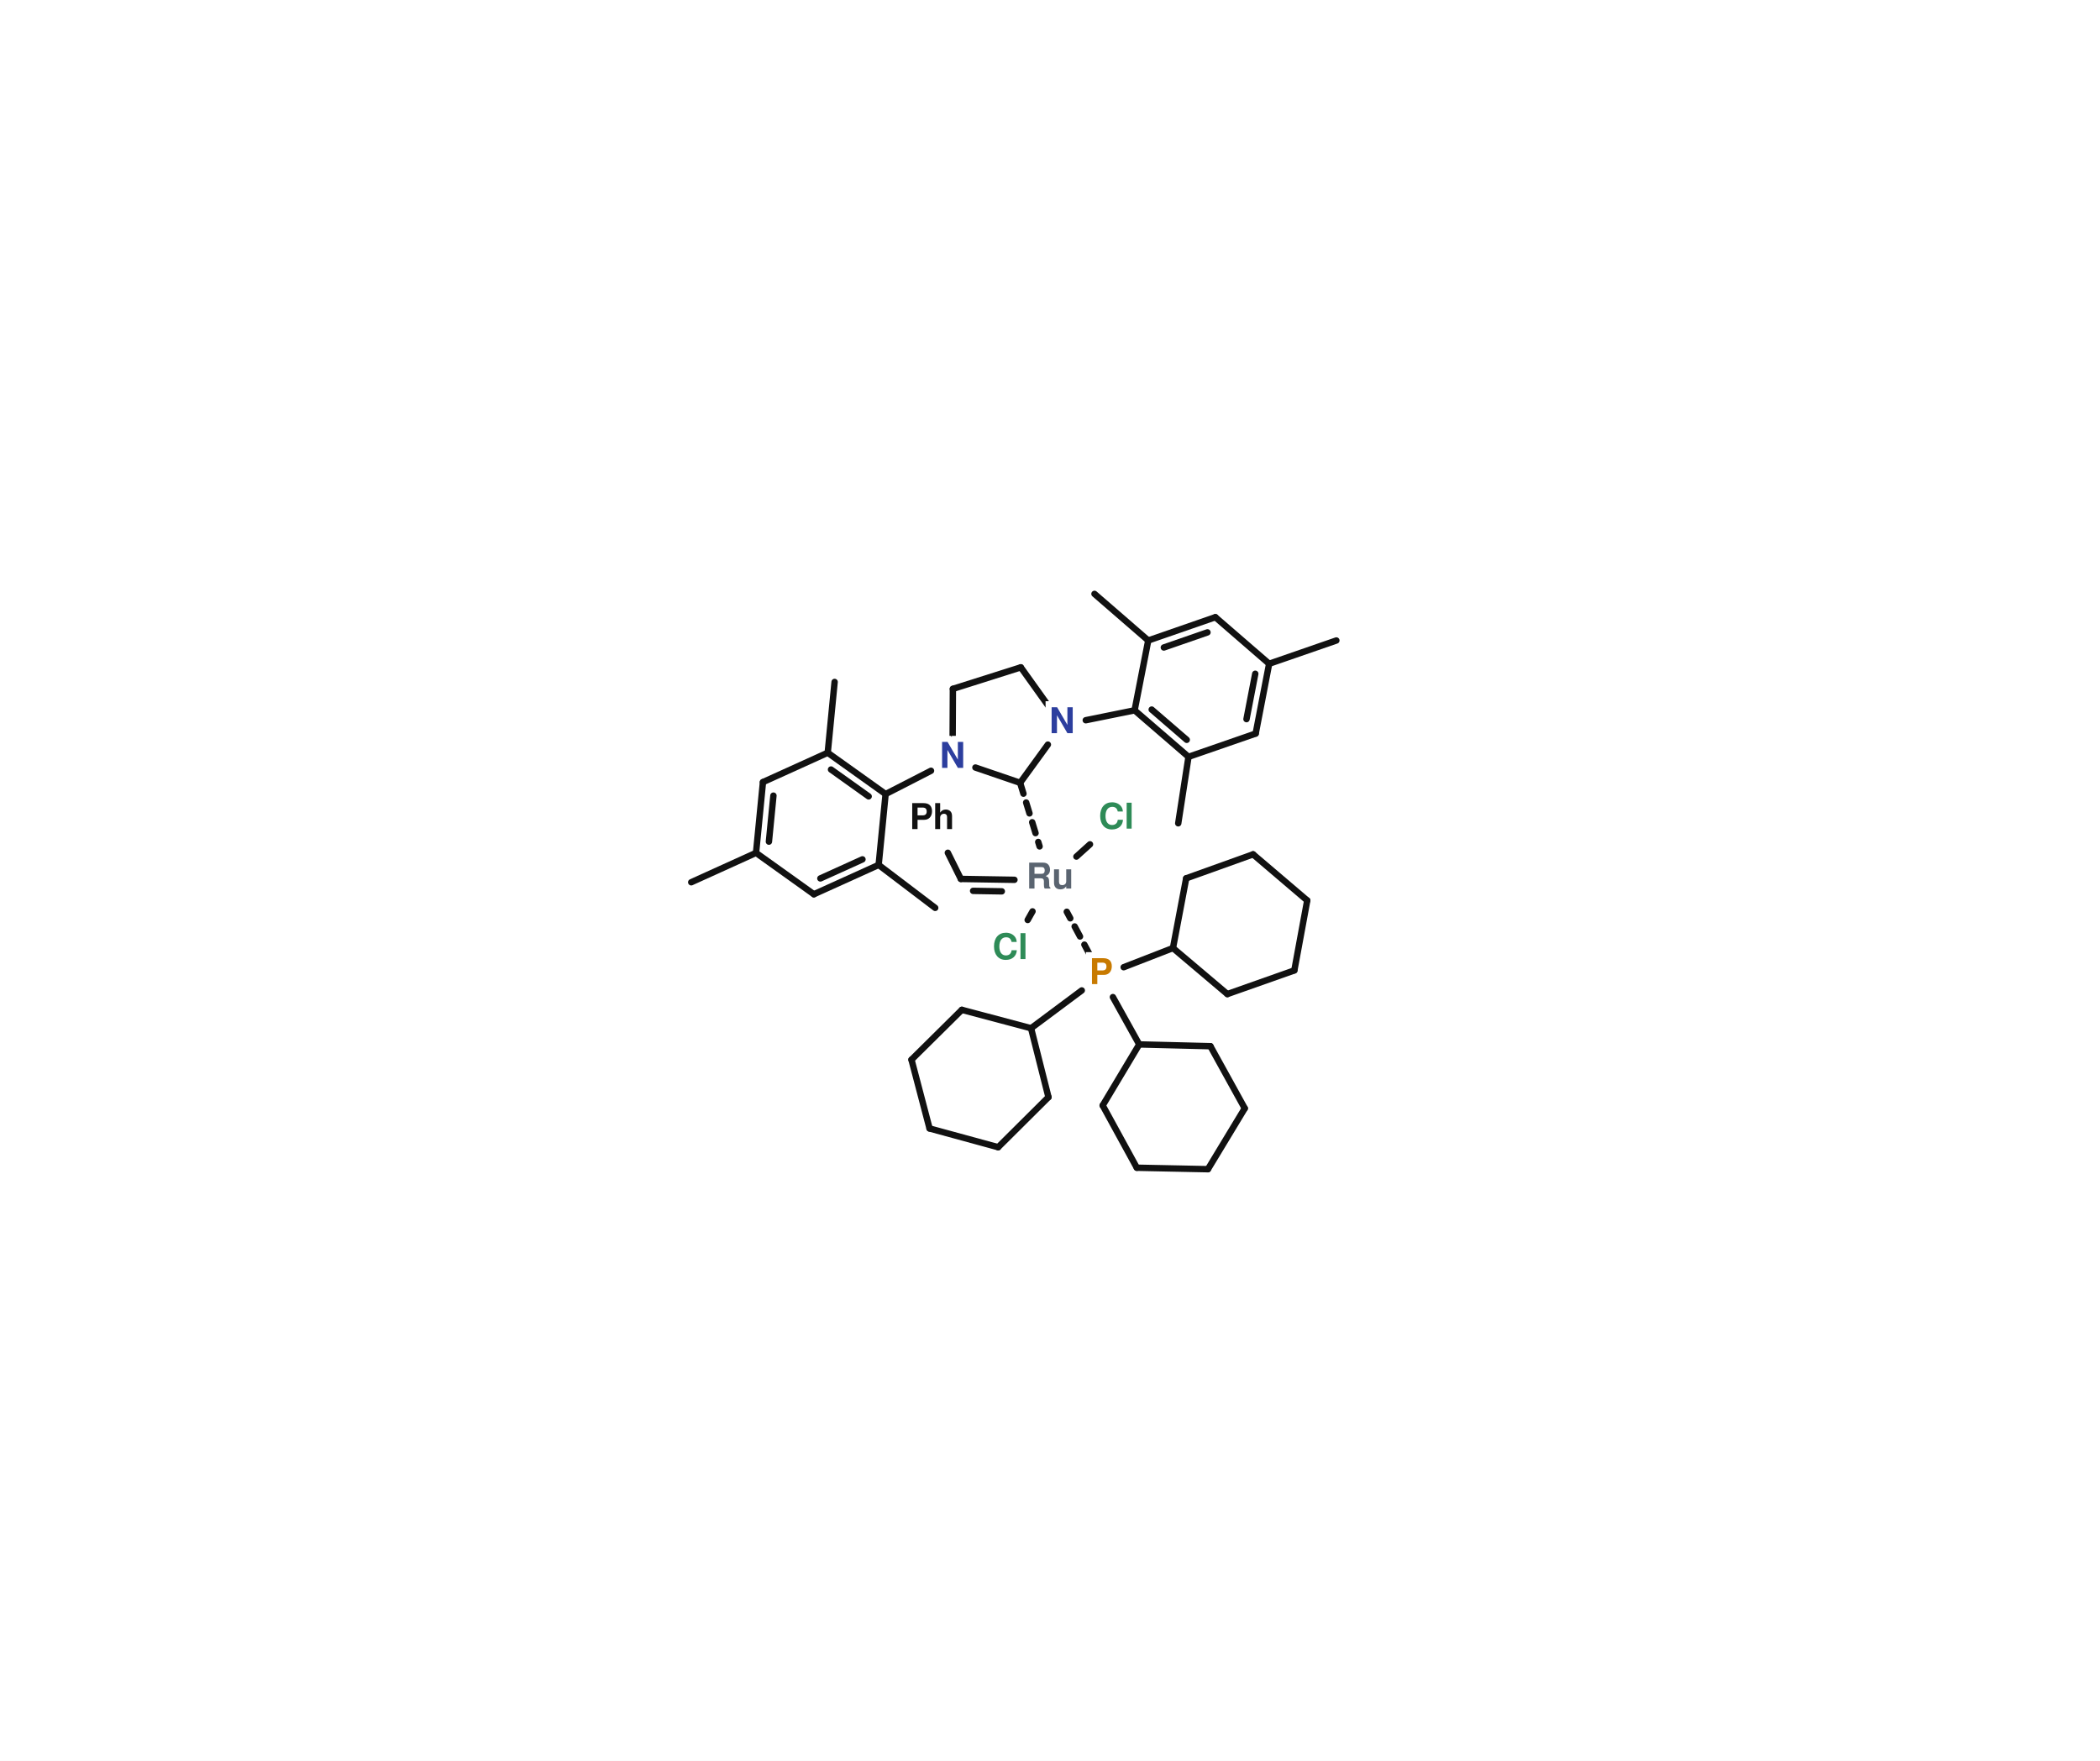
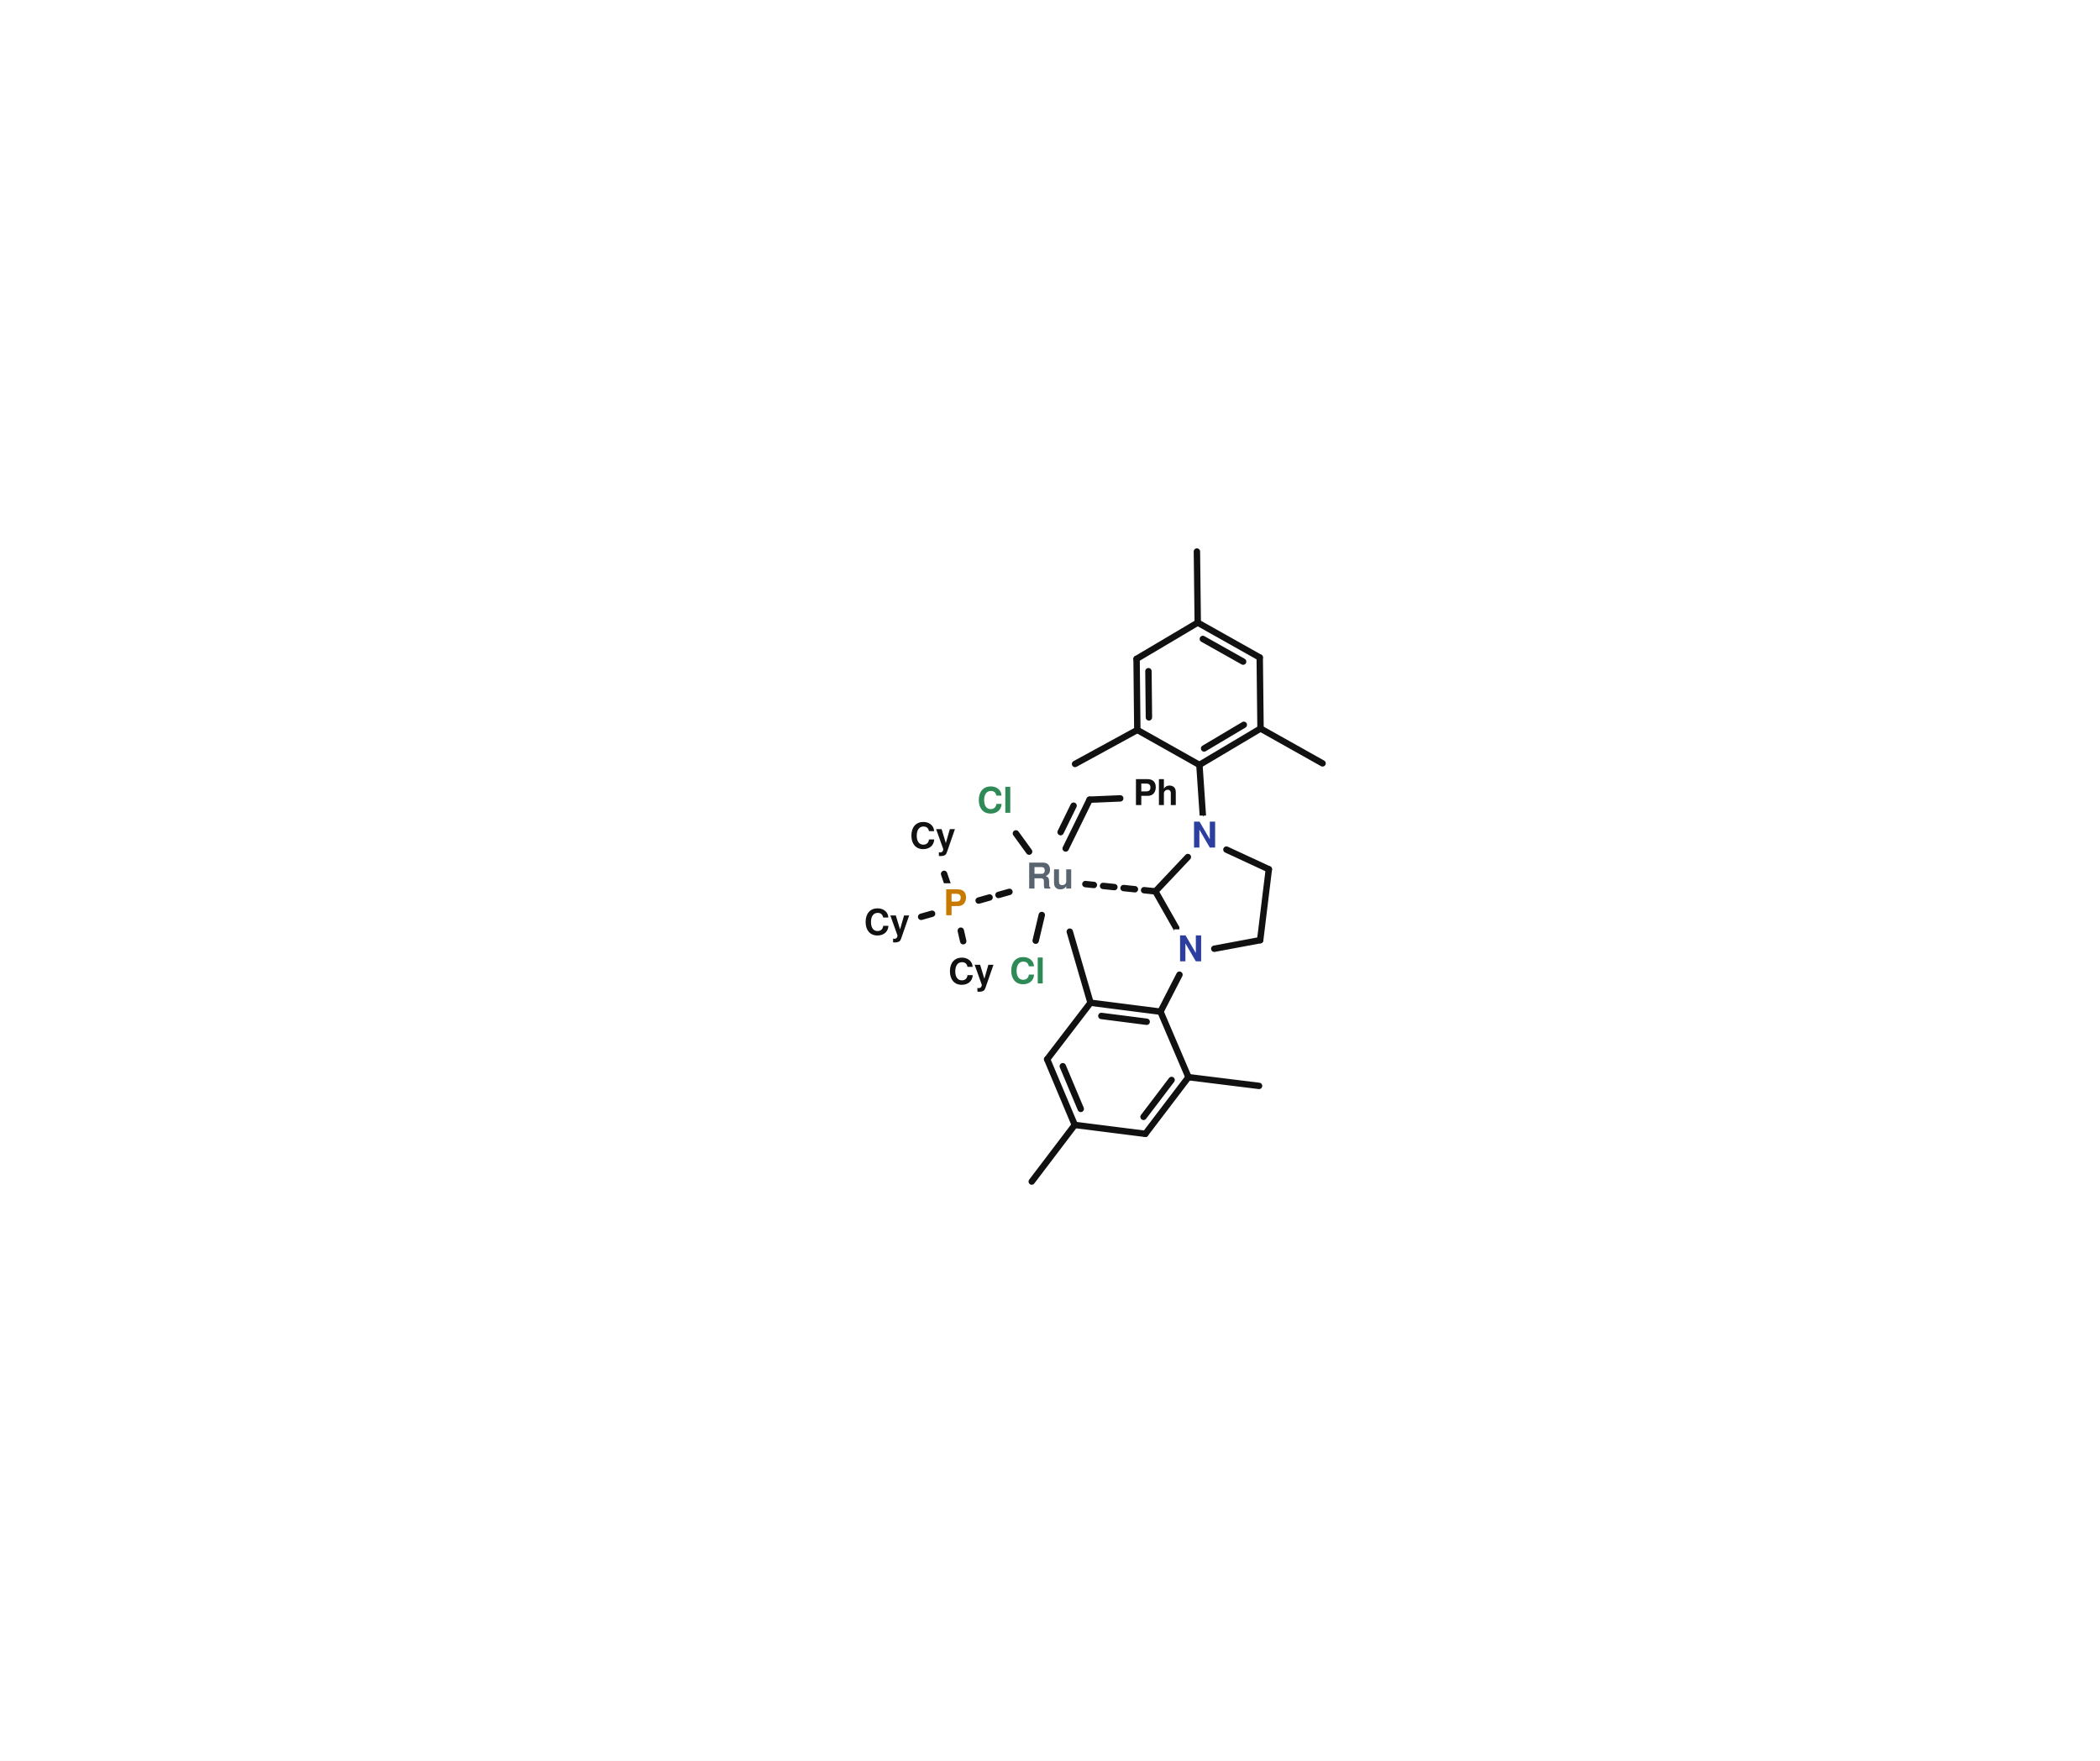
<svg xmlns="http://www.w3.org/2000/svg" width="1240" height="1040" viewBox="0 0 1240 1040">
  <rect width="1240" height="1040" fill="#ffffff" />
  <g stroke-linecap="round" stroke-linejoin="round">
-     <line x1="602.36" y1="462.35" x2="575.96" y2="453.33" stroke="#111" stroke-width="3.78" />
-     <line x1="602.36" y1="462.35" x2="618.74" y2="439.79" stroke="#111" stroke-width="3.78" />
-     <line x1="562.52" y1="434.44" x2="562.66" y2="406.87" stroke="#111" stroke-width="3.78" />
-     <line x1="562.66" y1="406.87" x2="602.77" y2="394.16" stroke="#111" stroke-width="3.78" />
-     <line x1="602.77" y1="394.16" x2="618.82" y2="416.61" stroke="#111" stroke-width="3.78" />
-     <line x1="522.93" y1="469.00" x2="488.75" y2="444.60" stroke="#111" stroke-width="3.78" />
-     <line x1="512.92" y1="470.37" x2="490.70" y2="454.51" stroke="#111" stroke-width="3.78" />
-     <line x1="488.75" y1="444.60" x2="450.51" y2="461.94" stroke="#111" stroke-width="3.78" />
-     <line x1="450.51" y1="461.94" x2="446.42" y2="503.74" stroke="#111" stroke-width="3.78" />
-     <line x1="456.69" y1="469.93" x2="454.03" y2="497.10" stroke="#111" stroke-width="3.78" />
-     <line x1="446.42" y1="503.74" x2="480.57" y2="528.17" stroke="#111" stroke-width="3.78" />
-     <line x1="480.57" y1="528.17" x2="518.82" y2="510.85" stroke="#111" stroke-width="3.78" />
-     <line x1="484.41" y1="518.83" x2="509.26" y2="507.57" stroke="#111" stroke-width="3.78" />
-     <line x1="518.82" y1="510.85" x2="522.93" y2="469.00" stroke="#111" stroke-width="3.78" />
-     <line x1="549.74" y1="455.24" x2="522.93" y2="469.00" stroke="#111" stroke-width="3.78" />
-     <line x1="488.75" y1="444.60" x2="492.82" y2="402.79" stroke="#111" stroke-width="3.78" />
-     <line x1="446.42" y1="503.74" x2="408.16" y2="521.09" stroke="#111" stroke-width="3.78" />
-     <line x1="518.82" y1="510.85" x2="552.21" y2="536.22" stroke="#111" stroke-width="3.78" />
-     <line x1="669.96" y1="419.54" x2="701.78" y2="447.01" stroke="#111" stroke-width="3.78" />
-     <line x1="680.05" y1="419.10" x2="700.74" y2="436.96" stroke="#111" stroke-width="3.78" />
-     <line x1="701.78" y1="447.01" x2="741.45" y2="433.27" stroke="#111" stroke-width="3.78" />
-     <line x1="741.45" y1="433.27" x2="749.40" y2="392.04" stroke="#111" stroke-width="3.78" />
-     <line x1="736.03" y1="424.74" x2="741.20" y2="397.95" stroke="#111" stroke-width="3.78" />
-     <line x1="749.40" y1="392.04" x2="717.65" y2="364.54" stroke="#111" stroke-width="3.78" />
-     <line x1="717.65" y1="364.54" x2="678.01" y2="378.29" stroke="#111" stroke-width="3.78" />
-     <line x1="712.98" y1="373.50" x2="687.22" y2="382.43" stroke="#111" stroke-width="3.78" />
-     <line x1="678.01" y1="378.29" x2="669.96" y2="419.54" stroke="#111" stroke-width="3.78" />
-     <line x1="641.12" y1="425.39" x2="669.96" y2="419.54" stroke="#111" stroke-width="3.78" />
-     <line x1="701.78" y1="447.01" x2="695.72" y2="486.27" stroke="#111" stroke-width="3.78" />
-     <line x1="749.40" y1="392.04" x2="789.08" y2="378.30" stroke="#111" stroke-width="3.78" />
-     <line x1="678.01" y1="378.29" x2="646.27" y2="350.77" stroke="#111" stroke-width="3.78" />
-     <line x1="567.36" y1="519.13" x2="559.68" y2="503.67" stroke="#111" stroke-width="3.78" />
-     <line x1="599.00" y1="519.65" x2="567.36" y2="519.13" stroke="#111" stroke-width="3.78" />
-     <line x1="591.54" y1="526.46" x2="574.60" y2="526.18" stroke="#111" stroke-width="3.78" />
-     <line x1="608.82" y1="607.31" x2="567.95" y2="596.45" stroke="#111" stroke-width="3.78" />
-     <line x1="567.95" y1="596.45" x2="538.21" y2="625.89" stroke="#111" stroke-width="3.78" />
-     <line x1="538.21" y1="625.89" x2="548.88" y2="666.51" stroke="#111" stroke-width="3.78" />
-     <line x1="548.88" y1="666.51" x2="589.39" y2="677.58" stroke="#111" stroke-width="3.78" />
-     <line x1="589.39" y1="677.58" x2="619.10" y2="648.02" stroke="#111" stroke-width="3.78" />
-     <line x1="619.10" y1="648.02" x2="608.82" y2="607.31" stroke="#111" stroke-width="3.78" />
-     <line x1="638.76" y1="584.98" x2="608.82" y2="607.31" stroke="#111" stroke-width="3.78" />
-     <line x1="692.61" y1="559.96" x2="724.73" y2="587.13" stroke="#111" stroke-width="3.78" />
-     <line x1="724.73" y1="587.13" x2="764.28" y2="573.16" stroke="#111" stroke-width="3.78" />
-     <line x1="764.28" y1="573.16" x2="771.89" y2="531.85" stroke="#111" stroke-width="3.78" />
-     <line x1="771.89" y1="531.85" x2="739.92" y2="504.60" stroke="#111" stroke-width="3.78" />
-     <line x1="739.92" y1="504.60" x2="700.41" y2="518.78" stroke="#111" stroke-width="3.78" />
-     <line x1="700.41" y1="518.78" x2="692.61" y2="559.96" stroke="#111" stroke-width="3.78" />
-     <line x1="663.51" y1="571.27" x2="692.61" y2="559.96" stroke="#111" stroke-width="3.78" />
-     <line x1="672.69" y1="616.87" x2="651.11" y2="652.92" stroke="#111" stroke-width="3.78" />
-     <line x1="651.11" y1="652.92" x2="671.26" y2="689.71" stroke="#111" stroke-width="3.78" />
-     <line x1="671.26" y1="689.71" x2="713.26" y2="690.57" stroke="#111" stroke-width="3.78" />
-     <line x1="713.26" y1="690.57" x2="735.00" y2="654.63" stroke="#111" stroke-width="3.78" />
-     <line x1="735.00" y1="654.63" x2="714.72" y2="617.92" stroke="#111" stroke-width="3.78" />
-     <line x1="714.72" y1="617.92" x2="672.69" y2="616.87" stroke="#111" stroke-width="3.78" />
-     <line x1="657.15" y1="588.92" x2="672.69" y2="616.87" stroke="#111" stroke-width="3.78" />
-     <line x1="643.47" y1="563.86" x2="629.91" y2="538.52" stroke="#111" stroke-width="3.78" stroke-dasharray="6.72,5.46" />
-     <line x1="635.59" y1="505.93" x2="643.61" y2="498.69" stroke="#111" stroke-width="3.78" />
-     <line x1="609.68" y1="538.29" x2="606.82" y2="543.37" stroke="#111" stroke-width="3.78" />
-     <line x1="602.36" y1="462.35" x2="613.86" y2="499.92" stroke="#111" stroke-width="3.78" stroke-dasharray="6.72,5.46" />
+     <line x1="682.25" y1="526.48" x2="695.92" y2="550.56" stroke="#111" stroke-width="3.78" />
+     <line x1="682.25" y1="526.48" x2="701.41" y2="506.18" stroke="#111" stroke-width="3.78" />
+     <line x1="717.00" y1="560.36" x2="744.10" y2="555.30" stroke="#111" stroke-width="3.78" />
+     <line x1="744.10" y1="555.30" x2="749.22" y2="513.42" stroke="#111" stroke-width="3.78" />
+     <line x1="749.22" y1="513.42" x2="724.17" y2="501.80" stroke="#111" stroke-width="3.78" />
+     <line x1="685.24" y1="597.53" x2="643.92" y2="592.25" stroke="#111" stroke-width="3.78" />
+     <line x1="677.08" y1="603.48" x2="650.33" y2="600.06" stroke="#111" stroke-width="3.78" />
+     <line x1="643.92" y1="592.25" x2="618.32" y2="625.66" stroke="#111" stroke-width="3.78" />
+     <line x1="618.32" y1="625.66" x2="634.62" y2="664.42" stroke="#111" stroke-width="3.78" />
+     <line x1="627.55" y1="629.75" x2="638.16" y2="654.96" stroke="#111" stroke-width="3.78" />
+     <line x1="634.62" y1="664.42" x2="676.30" y2="669.69" stroke="#111" stroke-width="3.78" />
+     <line x1="676.30" y1="669.69" x2="701.76" y2="636.21" stroke="#111" stroke-width="3.78" />
+     <line x1="675.23" y1="659.65" x2="691.79" y2="637.87" stroke="#111" stroke-width="3.78" />
+     <line x1="701.76" y1="636.21" x2="685.24" y2="597.53" stroke="#111" stroke-width="3.78" />
+     <line x1="696.45" y1="575.69" x2="685.24" y2="597.53" stroke="#111" stroke-width="3.78" />
+     <line x1="643.92" y1="592.25" x2="631.68" y2="550.27" stroke="#111" stroke-width="3.78" />
+     <line x1="634.62" y1="664.42" x2="609.22" y2="697.87" stroke="#111" stroke-width="3.78" />
+     <line x1="701.76" y1="636.21" x2="743.44" y2="641.37" stroke="#111" stroke-width="3.78" />
+     <line x1="708.22" y1="451.77" x2="744.31" y2="430.31" stroke="#111" stroke-width="3.78" />
+     <line x1="710.99" y1="442.06" x2="734.45" y2="428.11" stroke="#111" stroke-width="3.78" />
+     <line x1="744.31" y1="430.31" x2="743.84" y2="388.33" stroke="#111" stroke-width="3.78" />
+     <line x1="743.84" y1="388.33" x2="707.24" y2="367.75" stroke="#111" stroke-width="3.78" />
+     <line x1="734.04" y1="390.77" x2="710.25" y2="377.39" stroke="#111" stroke-width="3.78" />
+     <line x1="707.24" y1="367.75" x2="671.12" y2="389.16" stroke="#111" stroke-width="3.78" />
+     <line x1="671.12" y1="389.16" x2="671.56" y2="431.14" stroke="#111" stroke-width="3.78" />
+     <line x1="678.13" y1="396.44" x2="678.41" y2="423.72" stroke="#111" stroke-width="3.78" />
+     <line x1="671.56" y1="431.14" x2="708.22" y2="451.77" stroke="#111" stroke-width="3.78" />
+     <line x1="710.24" y1="481.55" x2="708.22" y2="451.77" stroke="#111" stroke-width="3.78" />
+     <line x1="744.31" y1="430.31" x2="780.94" y2="450.87" stroke="#111" stroke-width="3.78" />
+     <line x1="707.24" y1="367.75" x2="706.75" y2="325.75" stroke="#111" stroke-width="3.78" />
+     <line x1="671.56" y1="431.14" x2="634.79" y2="451.22" stroke="#111" stroke-width="3.78" />
+     <line x1="643.39" y1="472.32" x2="661.47" y2="471.56" stroke="#111" stroke-width="3.78" />
+     <line x1="629.25" y1="501.15" x2="643.39" y2="472.32" stroke="#111" stroke-width="3.78" />
+     <line x1="626.27" y1="491.50" x2="633.93" y2="475.86" stroke="#111" stroke-width="3.78" />
+     <line x1="559.54" y1="522.25" x2="557.47" y2="516.14" stroke="#111" stroke-width="3.78" />
+     <line x1="567.33" y1="549.69" x2="568.76" y2="555.91" stroke="#111" stroke-width="3.78" />
+     <line x1="550.38" y1="539.68" x2="543.91" y2="541.51" stroke="#111" stroke-width="3.78" />
+     <line x1="577.86" y1="531.90" x2="599.79" y2="525.71" stroke="#111" stroke-width="3.78" stroke-dasharray="6.72,5.46" />
+     <line x1="615.15" y1="540.43" x2="611.55" y2="555.61" stroke="#111" stroke-width="3.78" />
+     <line x1="607.67" y1="503.00" x2="599.87" y2="492.24" stroke="#111" stroke-width="3.78" />
+     <line x1="682.25" y1="526.48" x2="640.89" y2="522.17" stroke="#111" stroke-width="3.78" stroke-dasharray="6.72,5.46" />
  </g>
-   <text x="562.44" y="448.72" text-anchor="middle" dominant-baseline="central" font-family="Helvetica, Arial, sans-serif" font-size="21.0" font-weight="600" stroke="#ffffff" stroke-width="7.14" fill="#ffffff">N</text>
-   <text x="562.44" y="448.72" text-anchor="middle" dominant-baseline="central" font-family="Helvetica, Arial, sans-serif" font-size="21.0" font-weight="600" fill="#2c3e9e">N</text>
-   <text x="627.12" y="428.23" text-anchor="middle" dominant-baseline="central" font-family="Helvetica, Arial, sans-serif" font-size="21.0" font-weight="600" stroke="#ffffff" stroke-width="7.14" fill="#ffffff">N</text>
-   <text x="627.12" y="428.23" text-anchor="middle" dominant-baseline="central" font-family="Helvetica, Arial, sans-serif" font-size="21.0" font-weight="600" fill="#2c3e9e">N</text>
+   <text x="702.96" y="562.98" text-anchor="middle" dominant-baseline="central" font-family="Helvetica, Arial, sans-serif" font-size="21.0" font-weight="600" stroke="#ffffff" stroke-width="7.14" fill="#ffffff">N</text>
+   <text x="702.96" y="562.98" text-anchor="middle" dominant-baseline="central" font-family="Helvetica, Arial, sans-serif" font-size="21.0" font-weight="600" fill="#2c3e9e">N</text>
+   <text x="711.21" y="495.80" text-anchor="middle" dominant-baseline="central" font-family="Helvetica, Arial, sans-serif" font-size="21.0" font-weight="600" stroke="#ffffff" stroke-width="7.14" fill="#ffffff">N</text>
+   <text x="711.21" y="495.80" text-anchor="middle" dominant-baseline="central" font-family="Helvetica, Arial, sans-serif" font-size="21.0" font-weight="600" fill="#2c3e9e">N</text>
  <text x="620.00" y="520.00" text-anchor="middle" dominant-baseline="central" font-family="Helvetica, Arial, sans-serif" font-size="21.0" font-weight="600" stroke="#ffffff" stroke-width="7.14" fill="#ffffff">Ru</text>
  <text x="620.00" y="520.00" text-anchor="middle" dominant-baseline="central" font-family="Helvetica, Arial, sans-serif" font-size="21.0" font-weight="600" fill="#5a6470">Ru</text>
-   <text x="550.34" y="484.86" text-anchor="middle" dominant-baseline="central" font-family="Helvetica, Arial, sans-serif" font-size="21.0" font-weight="600" stroke="#ffffff" stroke-width="7.14" fill="#ffffff">Ph</text>
-   <text x="550.34" y="484.86" text-anchor="middle" dominant-baseline="central" font-family="Helvetica, Arial, sans-serif" font-size="21.0" font-weight="600" fill="#111">Ph</text>
-   <text x="650.20" y="576.45" text-anchor="middle" dominant-baseline="central" font-family="Helvetica, Arial, sans-serif" font-size="21.0" font-weight="600" stroke="#ffffff" stroke-width="7.14" fill="#ffffff">P</text>
-   <text x="650.20" y="576.45" text-anchor="middle" dominant-baseline="central" font-family="Helvetica, Arial, sans-serif" font-size="21.0" font-weight="600" fill="#c87a00">P</text>
-   <text x="659.20" y="484.62" text-anchor="middle" dominant-baseline="central" font-family="Helvetica, Arial, sans-serif" font-size="21.0" font-weight="600" stroke="#ffffff" stroke-width="7.14" fill="#ffffff">Cl</text>
-   <text x="659.20" y="484.62" text-anchor="middle" dominant-baseline="central" font-family="Helvetica, Arial, sans-serif" font-size="21.0" font-weight="600" fill="#2e8b57">Cl</text>
-   <text x="596.51" y="561.66" text-anchor="middle" dominant-baseline="central" font-family="Helvetica, Arial, sans-serif" font-size="21.0" font-weight="600" stroke="#ffffff" stroke-width="7.14" fill="#ffffff">Cl</text>
-   <text x="596.51" y="561.66" text-anchor="middle" dominant-baseline="central" font-family="Helvetica, Arial, sans-serif" font-size="21.0" font-weight="600" fill="#2e8b57">Cl</text>
+   <text x="682.45" y="470.69" text-anchor="middle" dominant-baseline="central" font-family="Helvetica, Arial, sans-serif" font-size="21.0" font-weight="600" stroke="#ffffff" stroke-width="7.14" fill="#ffffff">Ph</text>
+   <text x="682.45" y="470.69" text-anchor="middle" dominant-baseline="central" font-family="Helvetica, Arial, sans-serif" font-size="21.0" font-weight="600" fill="#111">Ph</text>
+   <text x="564.12" y="535.78" text-anchor="middle" dominant-baseline="central" font-family="Helvetica, Arial, sans-serif" font-size="21.0" font-weight="600" stroke="#ffffff" stroke-width="7.14" fill="#ffffff">P</text>
+   <text x="564.12" y="535.78" text-anchor="middle" dominant-baseline="central" font-family="Helvetica, Arial, sans-serif" font-size="21.0" font-weight="600" fill="#c87a00">P</text>
+   <text x="550.74" y="496.24" text-anchor="middle" dominant-baseline="central" font-family="Helvetica, Arial, sans-serif" font-size="21.0" font-weight="600" stroke="#ffffff" stroke-width="7.14" fill="#ffffff">Cy</text>
+   <text x="550.74" y="496.24" text-anchor="middle" dominant-baseline="central" font-family="Helvetica, Arial, sans-serif" font-size="21.0" font-weight="600" fill="#111">Cy</text>
+   <text x="573.49" y="576.37" text-anchor="middle" dominant-baseline="central" font-family="Helvetica, Arial, sans-serif" font-size="21.0" font-weight="600" stroke="#ffffff" stroke-width="7.14" fill="#ffffff">Cy</text>
+   <text x="573.49" y="576.37" text-anchor="middle" dominant-baseline="central" font-family="Helvetica, Arial, sans-serif" font-size="21.0" font-weight="600" fill="#111">Cy</text>
+   <text x="523.71" y="547.25" text-anchor="middle" dominant-baseline="central" font-family="Helvetica, Arial, sans-serif" font-size="21.0" font-weight="600" stroke="#ffffff" stroke-width="7.14" fill="#ffffff">Cy</text>
+   <text x="523.71" y="547.25" text-anchor="middle" dominant-baseline="central" font-family="Helvetica, Arial, sans-serif" font-size="21.0" font-weight="600" fill="#111">Cy</text>
+   <text x="606.70" y="576.04" text-anchor="middle" dominant-baseline="central" font-family="Helvetica, Arial, sans-serif" font-size="21.0" font-weight="600" stroke="#ffffff" stroke-width="7.14" fill="#ffffff">Cl</text>
+   <text x="606.70" y="576.04" text-anchor="middle" dominant-baseline="central" font-family="Helvetica, Arial, sans-serif" font-size="21.0" font-weight="600" fill="#2e8b57">Cl</text>
+   <text x="587.54" y="475.24" text-anchor="middle" dominant-baseline="central" font-family="Helvetica, Arial, sans-serif" font-size="21.0" font-weight="600" stroke="#ffffff" stroke-width="7.14" fill="#ffffff">Cl</text>
+   <text x="587.54" y="475.24" text-anchor="middle" dominant-baseline="central" font-family="Helvetica, Arial, sans-serif" font-size="21.0" font-weight="600" fill="#2e8b57">Cl</text>
</svg>
